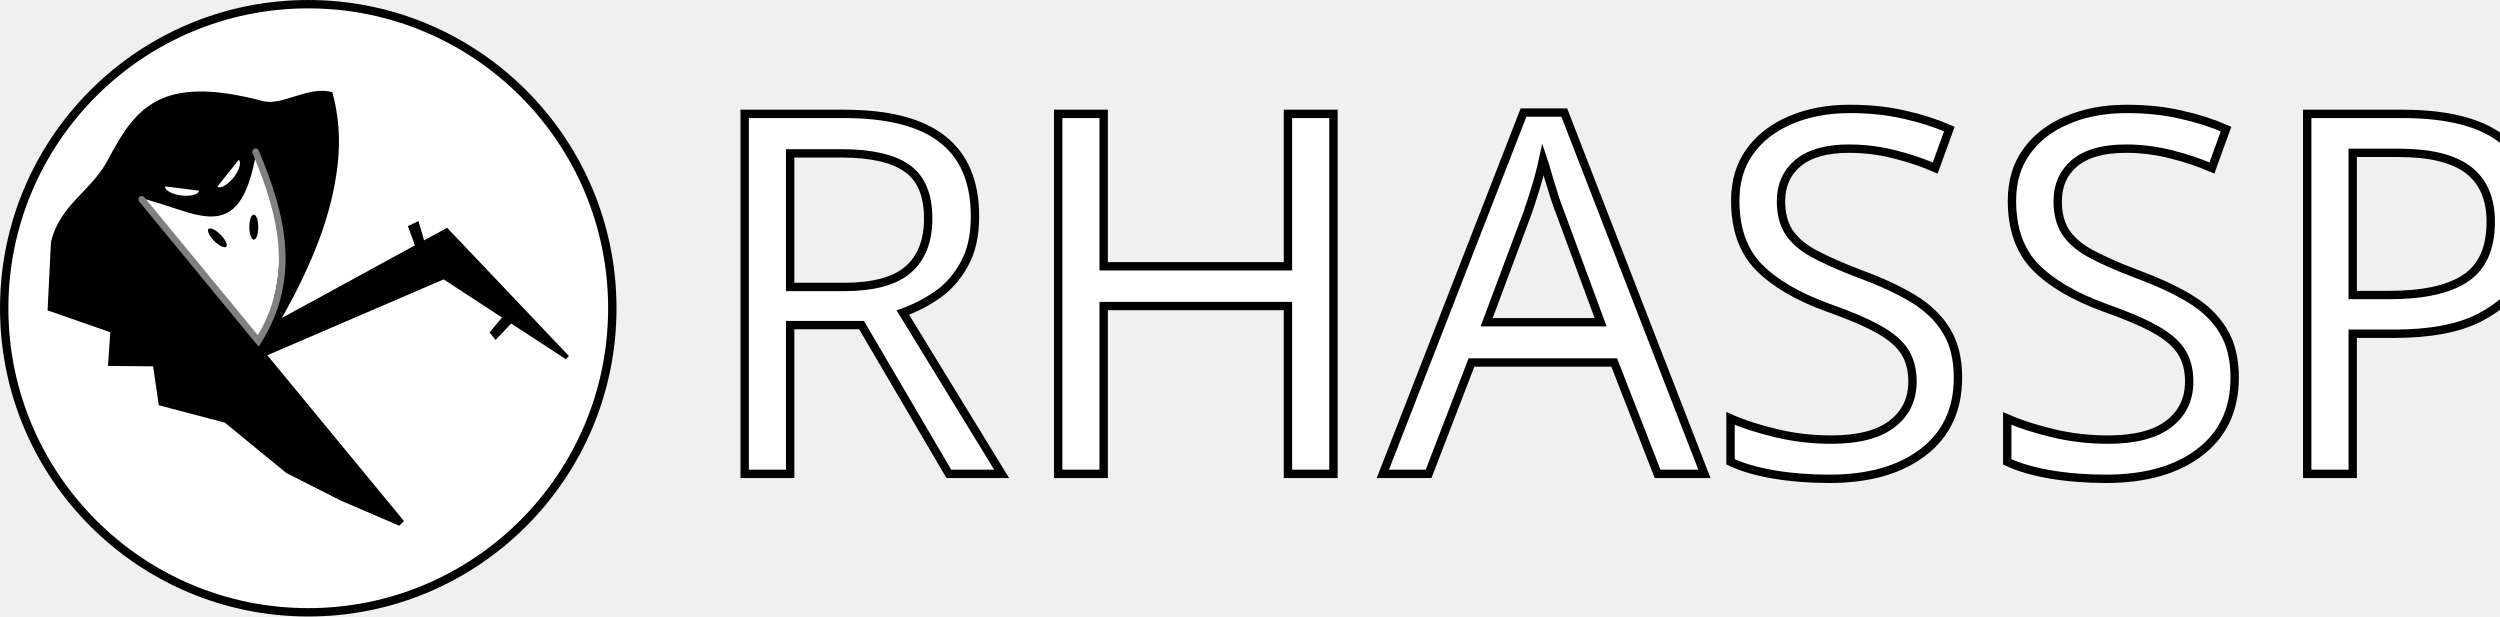
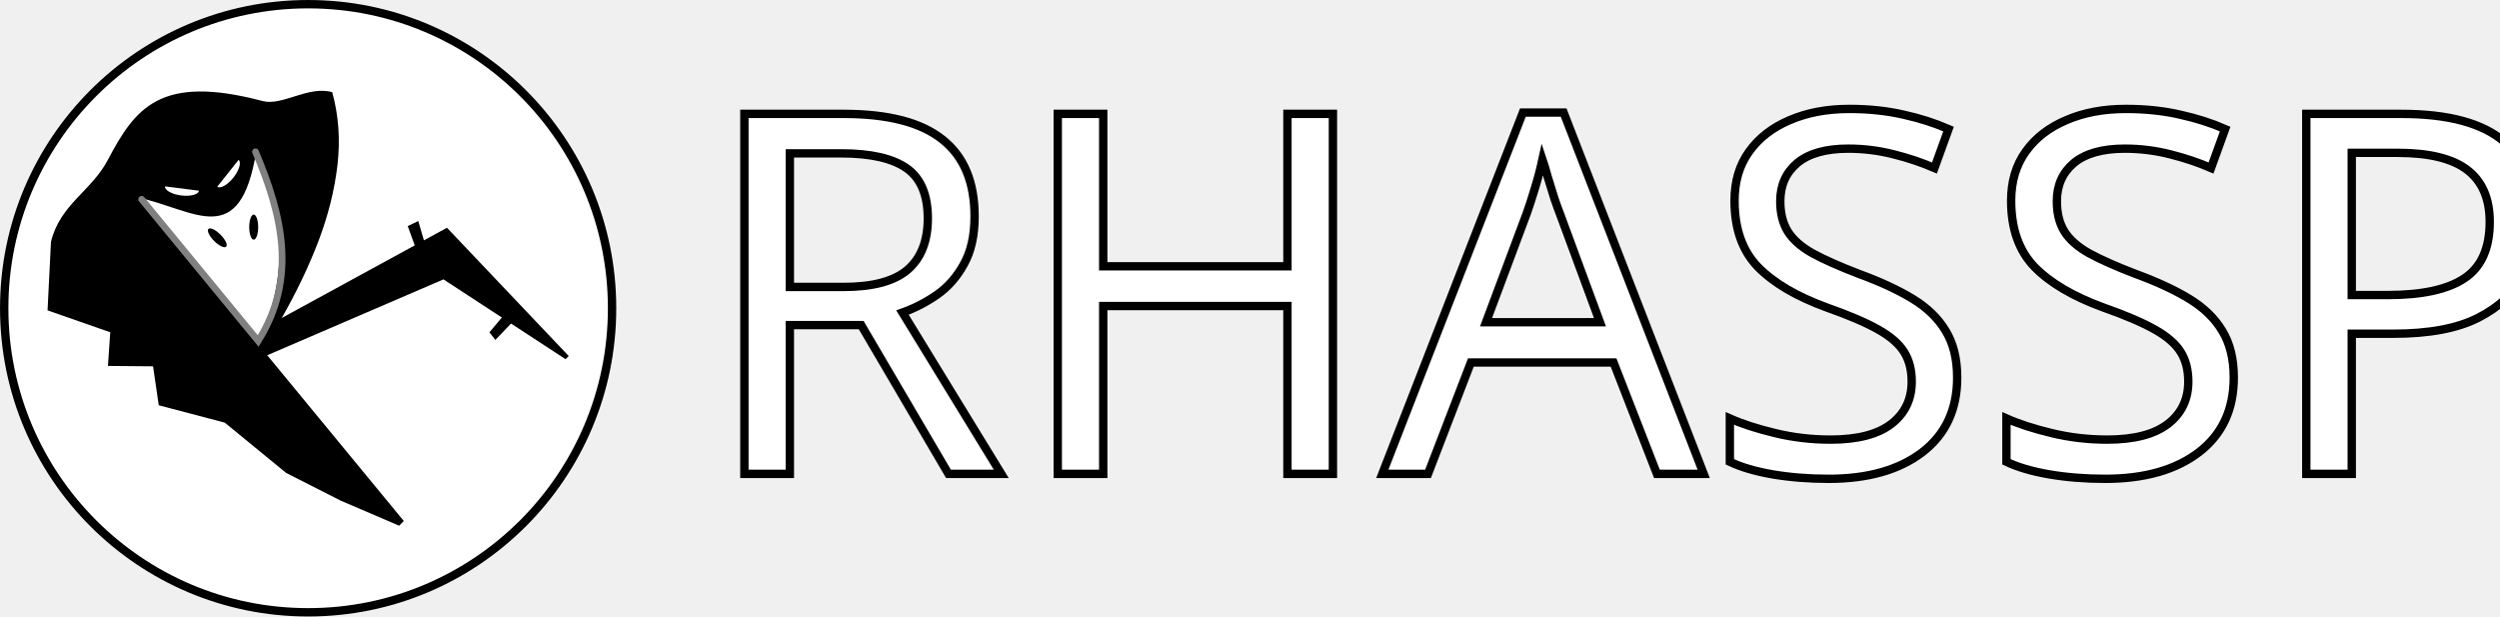
- <svg xmlns="http://www.w3.org/2000/svg" width="149.427mm" height="36.849mm" viewBox="0 0 149.427 36.849" version="1.1" id="svg860">
-   <defs id="defs854" />
+ <svg xmlns="http://www.w3.org/2000/svg" id="svg860" width="564.764" height="139.271" version="1.1" viewBox="0 0 149.427 36.849">
  <g id="layer1" transform="translate(47.55278,-100.1735)">
-     <circle style="opacity:1;fill:#ffffff;fill-opacity:1;stroke:#000000;stroke-width:0.5;stroke-linecap:round;stroke-miterlimit:4;stroke-dasharray:none;stroke-opacity:1" id="path1476" cx="-29.128" cy="118.598" r="18.174" />
-     <g transform="matrix(0.8020793,0,0,0.8020793,-74.13942,96.21537)" id="g2275">
-       <g id="text817" style="font-style:normal;font-weight:normal;font-size:41.38px;line-height:1.25;font-family:sans-serif;letter-spacing:0px;word-spacing:0px;fill:#000000;fill-opacity:1;stroke:none;stroke-width:1.034" transform="rotate(-45)" aria-label="R">
-         <path id="path819" style="font-style:normal;font-variant:normal;font-weight:normal;font-stretch:normal;font-size:41.381px;font-family:'CC Adamantium';-inkscape-font-specification:'CC Adamantium, Normal';font-variant-ligatures:normal;font-variant-caps:normal;font-variant-numeric:normal;font-feature-settings:normal;text-align:start;writing-mode:lr-tb;text-anchor:start;stroke-width:1.034" d="M 31.509,62.492 31.168,75.667 H 30.835 L 28.605,65.027 15.317,59.735 13.781,75.667 H 13.286 L 11.528,71.268 10.111,66.93 9.527,61.048 6.962,56.651 8.714,54.299 6.357,51.9 8.252,50.247 6.101,45.789 9.892,42.359 c 2.436,-1.493 4.806,-0.545 7.304,-1.317 4.174,-1.29 7.295,-1.792 11.276,5.06 0.757,1.302 3.239,1.579 4.131,3.198 -0.882,1.556 -2.064,2.923 -3.546,4.102 -1.482,1.172 -3.152,2.175 -5.011,3.011 -1.852,0.828 -3.853,1.536 -6.001,2.122 z M 25.516,48.388 c -6.143,4.429 -6.341,-0.107 -8.664,-3.716 l -1.283,13.861 c 5.546,-1.913 8.341,-6.052 9.947,-10.145 z" />
+     <circle style="opacity:1;fill:#fff;fill-opacity:1;stroke:#000;stroke-width:.5;stroke-linecap:round;stroke-miterlimit:4;stroke-dasharray:none;stroke-opacity:1" id="path1476" cx="-29.128" cy="118.598" r="18.174" />
+     <g id="g2275" transform="matrix(0.8020793,0,0,0.8020793,-74.13942,96.21537)">
+       <g id="text817" aria-label="R" transform="rotate(-45)" style="font-style:normal;font-weight:400;font-size:41.38px;line-height:1.25;font-family:sans-serif;letter-spacing:0;word-spacing:0;fill:#000;fill-opacity:1;stroke:none;stroke-width:1.034">
+         <path id="path819" d="M 31.509,62.492 31.168,75.667 H 30.835 L 28.605,65.027 15.317,59.735 13.781,75.667 H 13.286 L 11.528,71.268 10.111,66.93 9.527,61.048 6.962,56.651 8.714,54.299 6.357,51.9 8.252,50.247 6.101,45.789 9.892,42.359 c 2.436,-1.493 4.806,-0.545 7.304,-1.317 4.174,-1.29 7.295,-1.792 11.276,5.06 0.757,1.302 3.239,1.579 4.131,3.198 -0.882,1.556 -2.064,2.923 -3.546,4.102 -1.482,1.172 -3.152,2.175 -5.011,3.011 -1.852,0.828 -3.853,1.536 -6.001,2.122 z M 25.516,48.388 c -6.143,4.429 -6.341,-0.107 -8.664,-3.716 l -1.283,13.861 c 5.546,-1.913 8.341,-6.052 9.947,-10.145 z" style="font-style:normal;font-variant:normal;font-weight:400;font-stretch:normal;font-size:41.381px;font-family:'CC Adamantium';-inkscape-font-specification:'CC Adamantium, Normal';font-variant-ligatures:normal;font-variant-caps:normal;font-variant-numeric:normal;font-feature-settings:normal;text-align:start;writing-mode:lr-tb;text-anchor:start;stroke-width:1.034" />
      </g>
-       <ellipse ry="0.935" rx="0.334" cy="21.86" cx="52.06" id="path2115" style="opacity:1;fill:#000000;fill-opacity:1;stroke:none;stroke-width:1;stroke-opacity:1" />
-       <ellipse transform="rotate(-45)" style="opacity:1;fill:#000000;fill-opacity:1;stroke:none;stroke-width:1;stroke-opacity:1" id="ellipse2117" cx="18.873" cy="50.914" rx="0.334" ry="0.935" />
-       <path id="path2119" d="m 64.332,23.951 -0.789,-2.168 0.786,-0.376 0.715,2.442 z" style="fill:#000000;stroke:none;stroke-width:0.265px;stroke-linecap:butt;stroke-linejoin:miter;stroke-opacity:1" />
-       <path style="fill:#000000;stroke:none;stroke-width:0.265px;stroke-linecap:butt;stroke-linejoin:miter;stroke-opacity:1" d="m 69.631,29.701 1.483,-1.767 0.719,0.492 -1.757,1.84 z" id="path2121" />
-       <path id="path2123" d="m 47.979,19.145 c -0.036,0.285 -0.632,0.444 -1.331,0.355 -0.699,-0.089 -1.236,-0.392 -1.2,-0.676 z" style="opacity:1;fill:#ffffff;fill-opacity:1;stroke:none;stroke-width:1;stroke-opacity:1" />
-       <path style="opacity:1;fill:#ffffff;fill-opacity:1;stroke:none;stroke-width:1;stroke-opacity:1" d="m 49.344,18.846 c 0.225,0.179 0.762,-0.124 1.201,-0.675 0.438,-0.551 0.612,-1.143 0.387,-1.322 z" id="path2126" />
-       <path id="path2128" d="m 43.708,19.789 8.686,10.557 c 2.944,-4.699 1.792,-9.399 -0.2,-14.098" style="opacity:1;fill:none;stroke:#808080;stroke-width:0.5;stroke-linecap:round;stroke-linejoin:miter;stroke-miterlimit:4;stroke-dasharray:none;stroke-opacity:1" />
+       <ellipse id="path2115" cx="52.06" cy="21.86" rx=".334" ry=".935" style="opacity:1;fill:#000;fill-opacity:1;stroke:none;stroke-width:1;stroke-opacity:1" />
+       <ellipse style="opacity:1;fill:#000;fill-opacity:1;stroke:none;stroke-width:1;stroke-opacity:1" id="ellipse2117" cx="18.873" cy="50.914" rx=".334" ry=".935" transform="rotate(-45)" />
+       <path id="path2119" d="m 64.332,23.951 -0.789,-2.168 0.786,-0.376 0.715,2.442 z" style="fill:#000;stroke:none;stroke-width:.265px;stroke-linecap:butt;stroke-linejoin:miter;stroke-opacity:1" />
+       <path style="fill:#000;stroke:none;stroke-width:.265px;stroke-linecap:butt;stroke-linejoin:miter;stroke-opacity:1" id="path2121" d="m 69.631,29.701 1.483,-1.767 0.719,0.492 -1.757,1.84 z" />
+       <path id="path2123" d="m 47.979,19.145 c -0.036,0.285 -0.632,0.444 -1.331,0.355 -0.699,-0.089 -1.236,-0.392 -1.2,-0.676 z" style="opacity:1;fill:#fff;fill-opacity:1;stroke:none;stroke-width:1;stroke-opacity:1" />
+       <path style="opacity:1;fill:#fff;fill-opacity:1;stroke:none;stroke-width:1;stroke-opacity:1" id="path2126" d="m 49.344,18.846 c 0.225,0.179 0.762,-0.124 1.201,-0.675 0.438,-0.551 0.612,-1.143 0.387,-1.322 z" />
+       <path id="path2128" d="m 43.708,19.789 8.686,10.557 c 2.944,-4.699 1.792,-9.399 -0.2,-14.098" style="opacity:1;fill:none;stroke:gray;stroke-width:.5;stroke-linecap:round;stroke-linejoin:miter;stroke-miterlimit:4;stroke-dasharray:none;stroke-opacity:1" />
    </g>
-     <text xml:space="preserve" style="font-style:normal;font-weight:normal;font-size:30.128px;line-height:1.25;font-family:sans-serif;letter-spacing:0px;word-spacing:0px;fill:#ffffff;fill-opacity:1;stroke:#000000;stroke-width:0.5" x="-5.964" y="128.495" id="text824">
-       <tspan id="tspan822" x="-5.964" y="128.495" style="font-style:normal;font-variant:normal;font-weight:normal;font-stretch:normal;font-size:30.128px;font-family:'Sansus Webissimo';-inkscape-font-specification:'Sansus Webissimo, Normal';font-variant-ligatures:normal;font-variant-caps:normal;font-variant-numeric:normal;font-feature-settings:normal;text-align:start;writing-mode:lr-tb;text-anchor:start;fill:#ffffff;stroke:#000000;stroke-width:0.5">RHASSPY</tspan>
+     <text style="font-style:normal;font-weight:400;font-size:30.128px;line-height:1.25;font-family:sans-serif;letter-spacing:0;word-spacing:0;fill:#fff;fill-opacity:1;stroke:#000;stroke-width:.5" id="text824" x="-5.964" y="128.495" xml:space="preserve">
+       <tspan id="tspan822" x="-5.964" y="128.495" style="font-style:normal;font-variant:normal;font-weight:400;font-stretch:normal;font-size:30.128px;font-family:'Sansus Webissimo';-inkscape-font-specification:'Sansus Webissimo, Normal';font-variant-ligatures:normal;font-variant-caps:normal;font-variant-numeric:normal;font-feature-settings:normal;text-align:start;writing-mode:lr-tb;text-anchor:start;fill:#fff;stroke:#000;stroke-width:.5">RHASSPY</tspan>
    </text>
  </g>
</svg>
